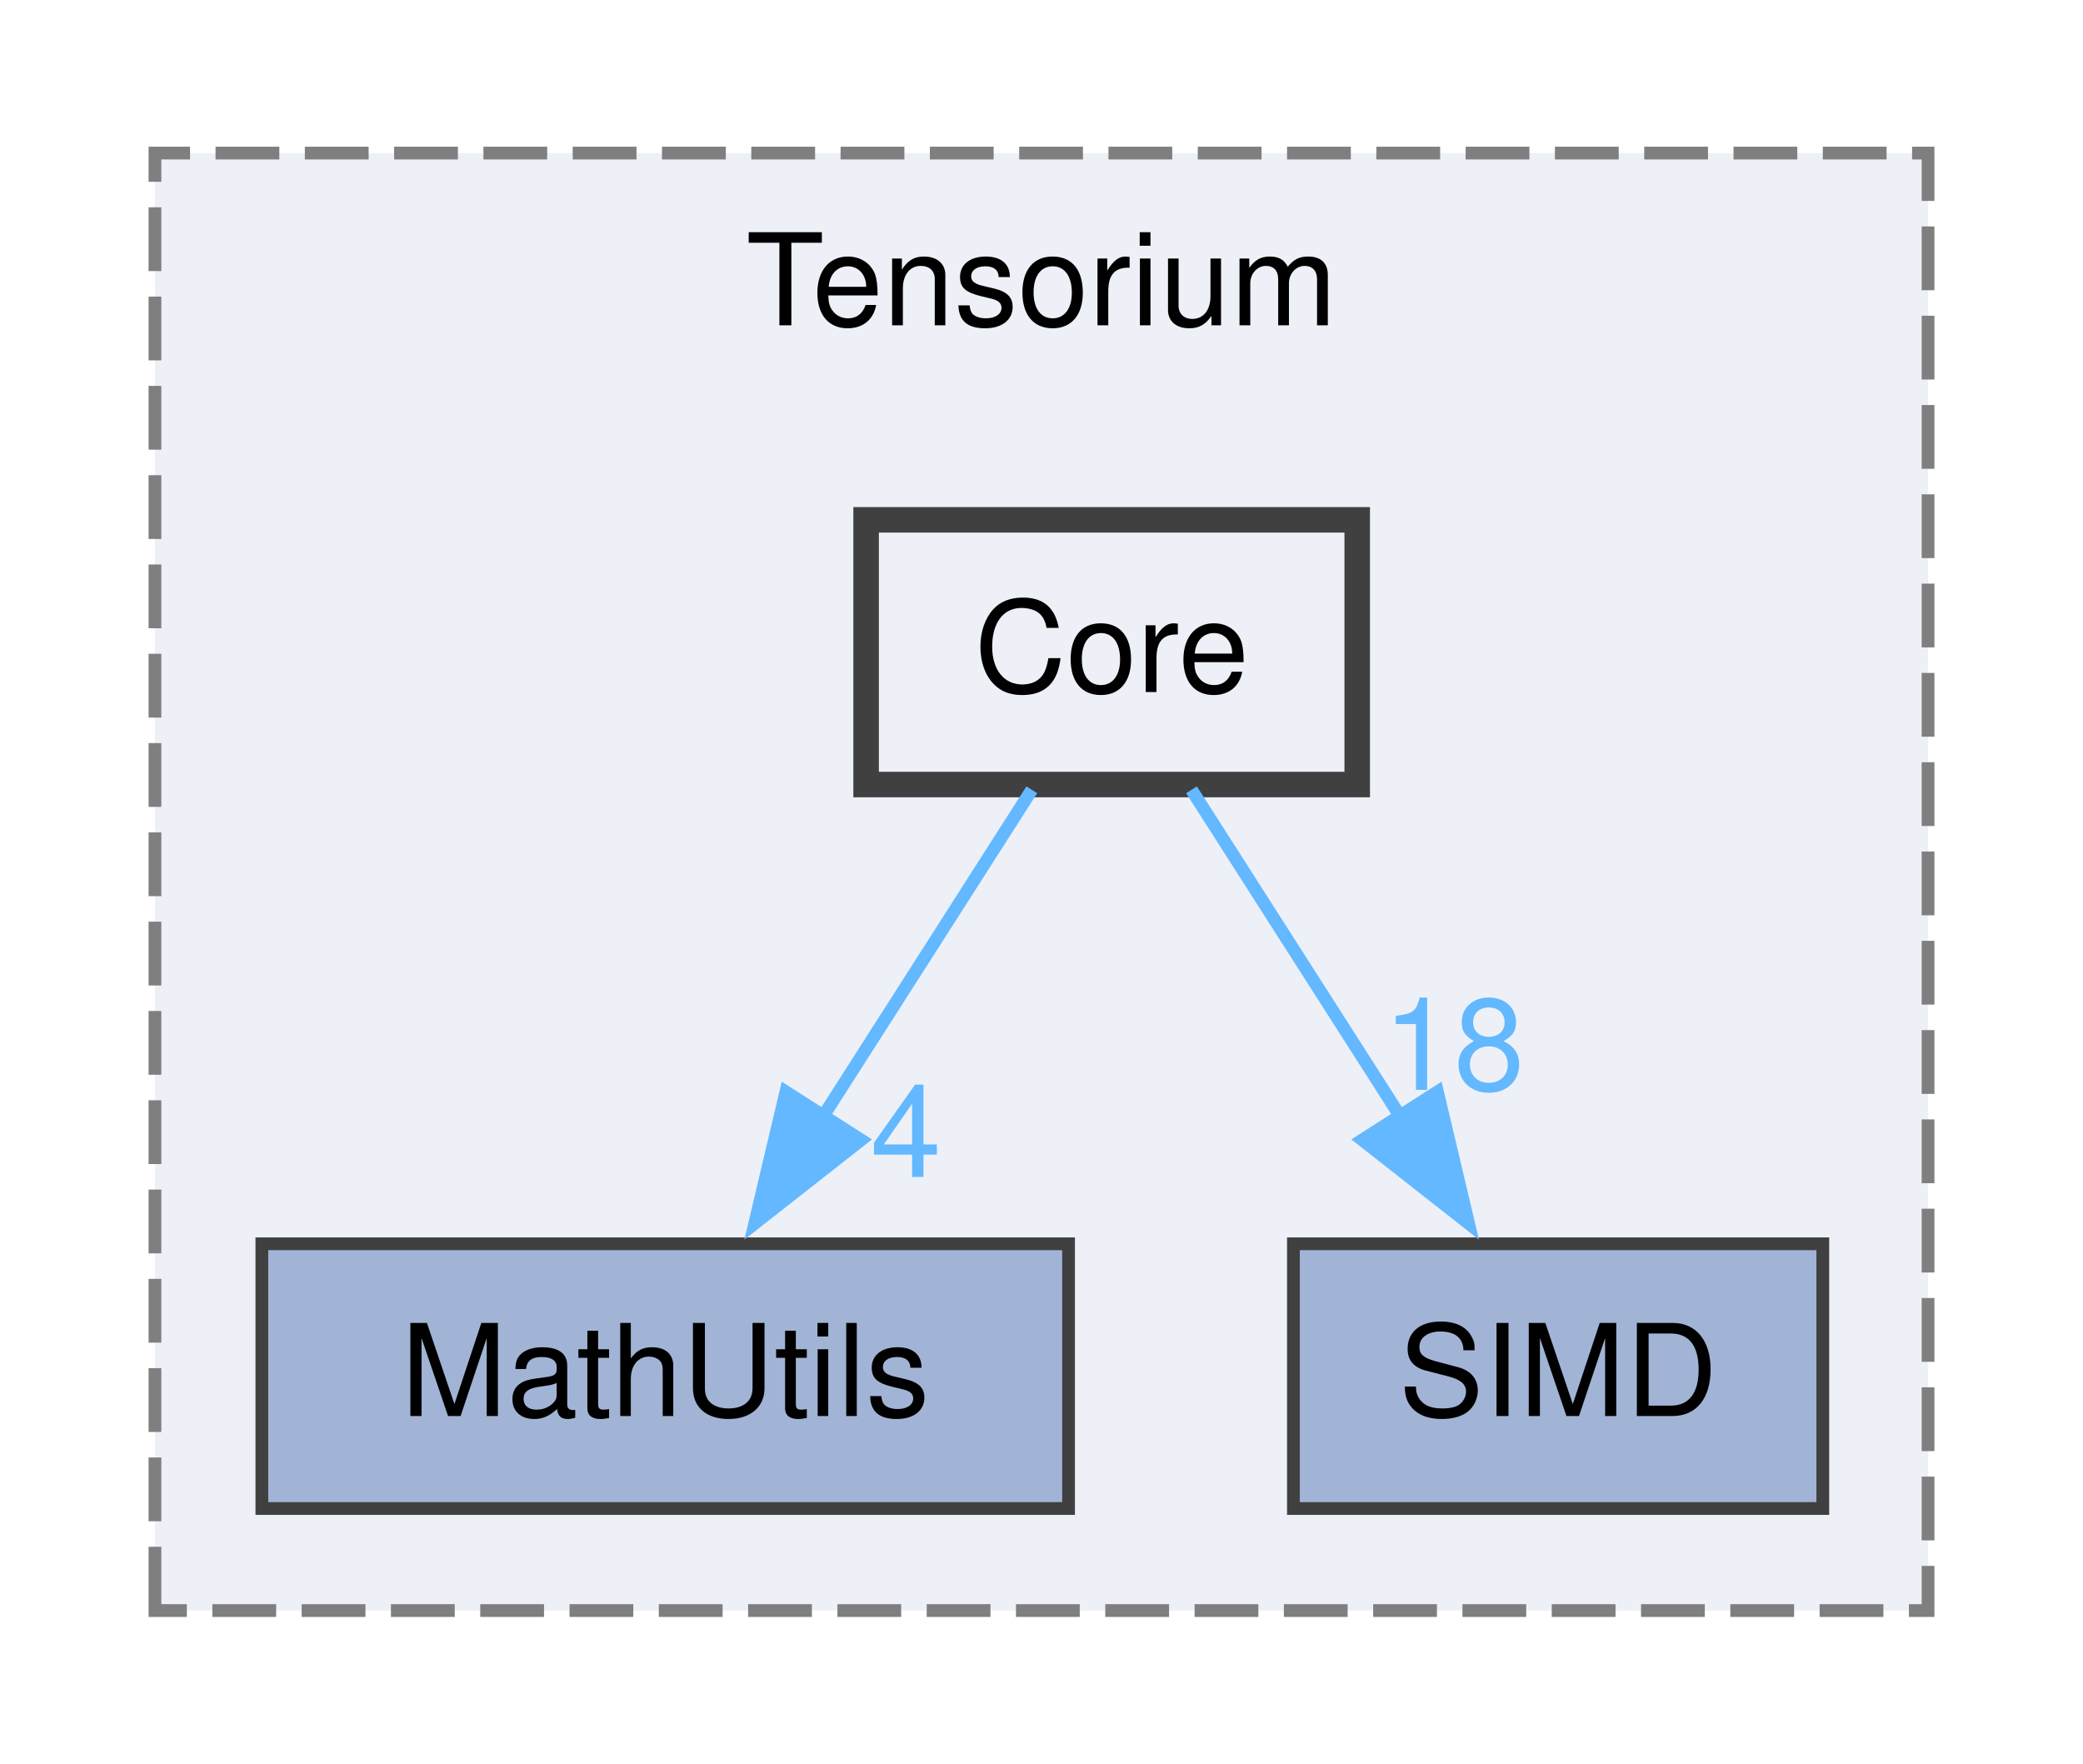
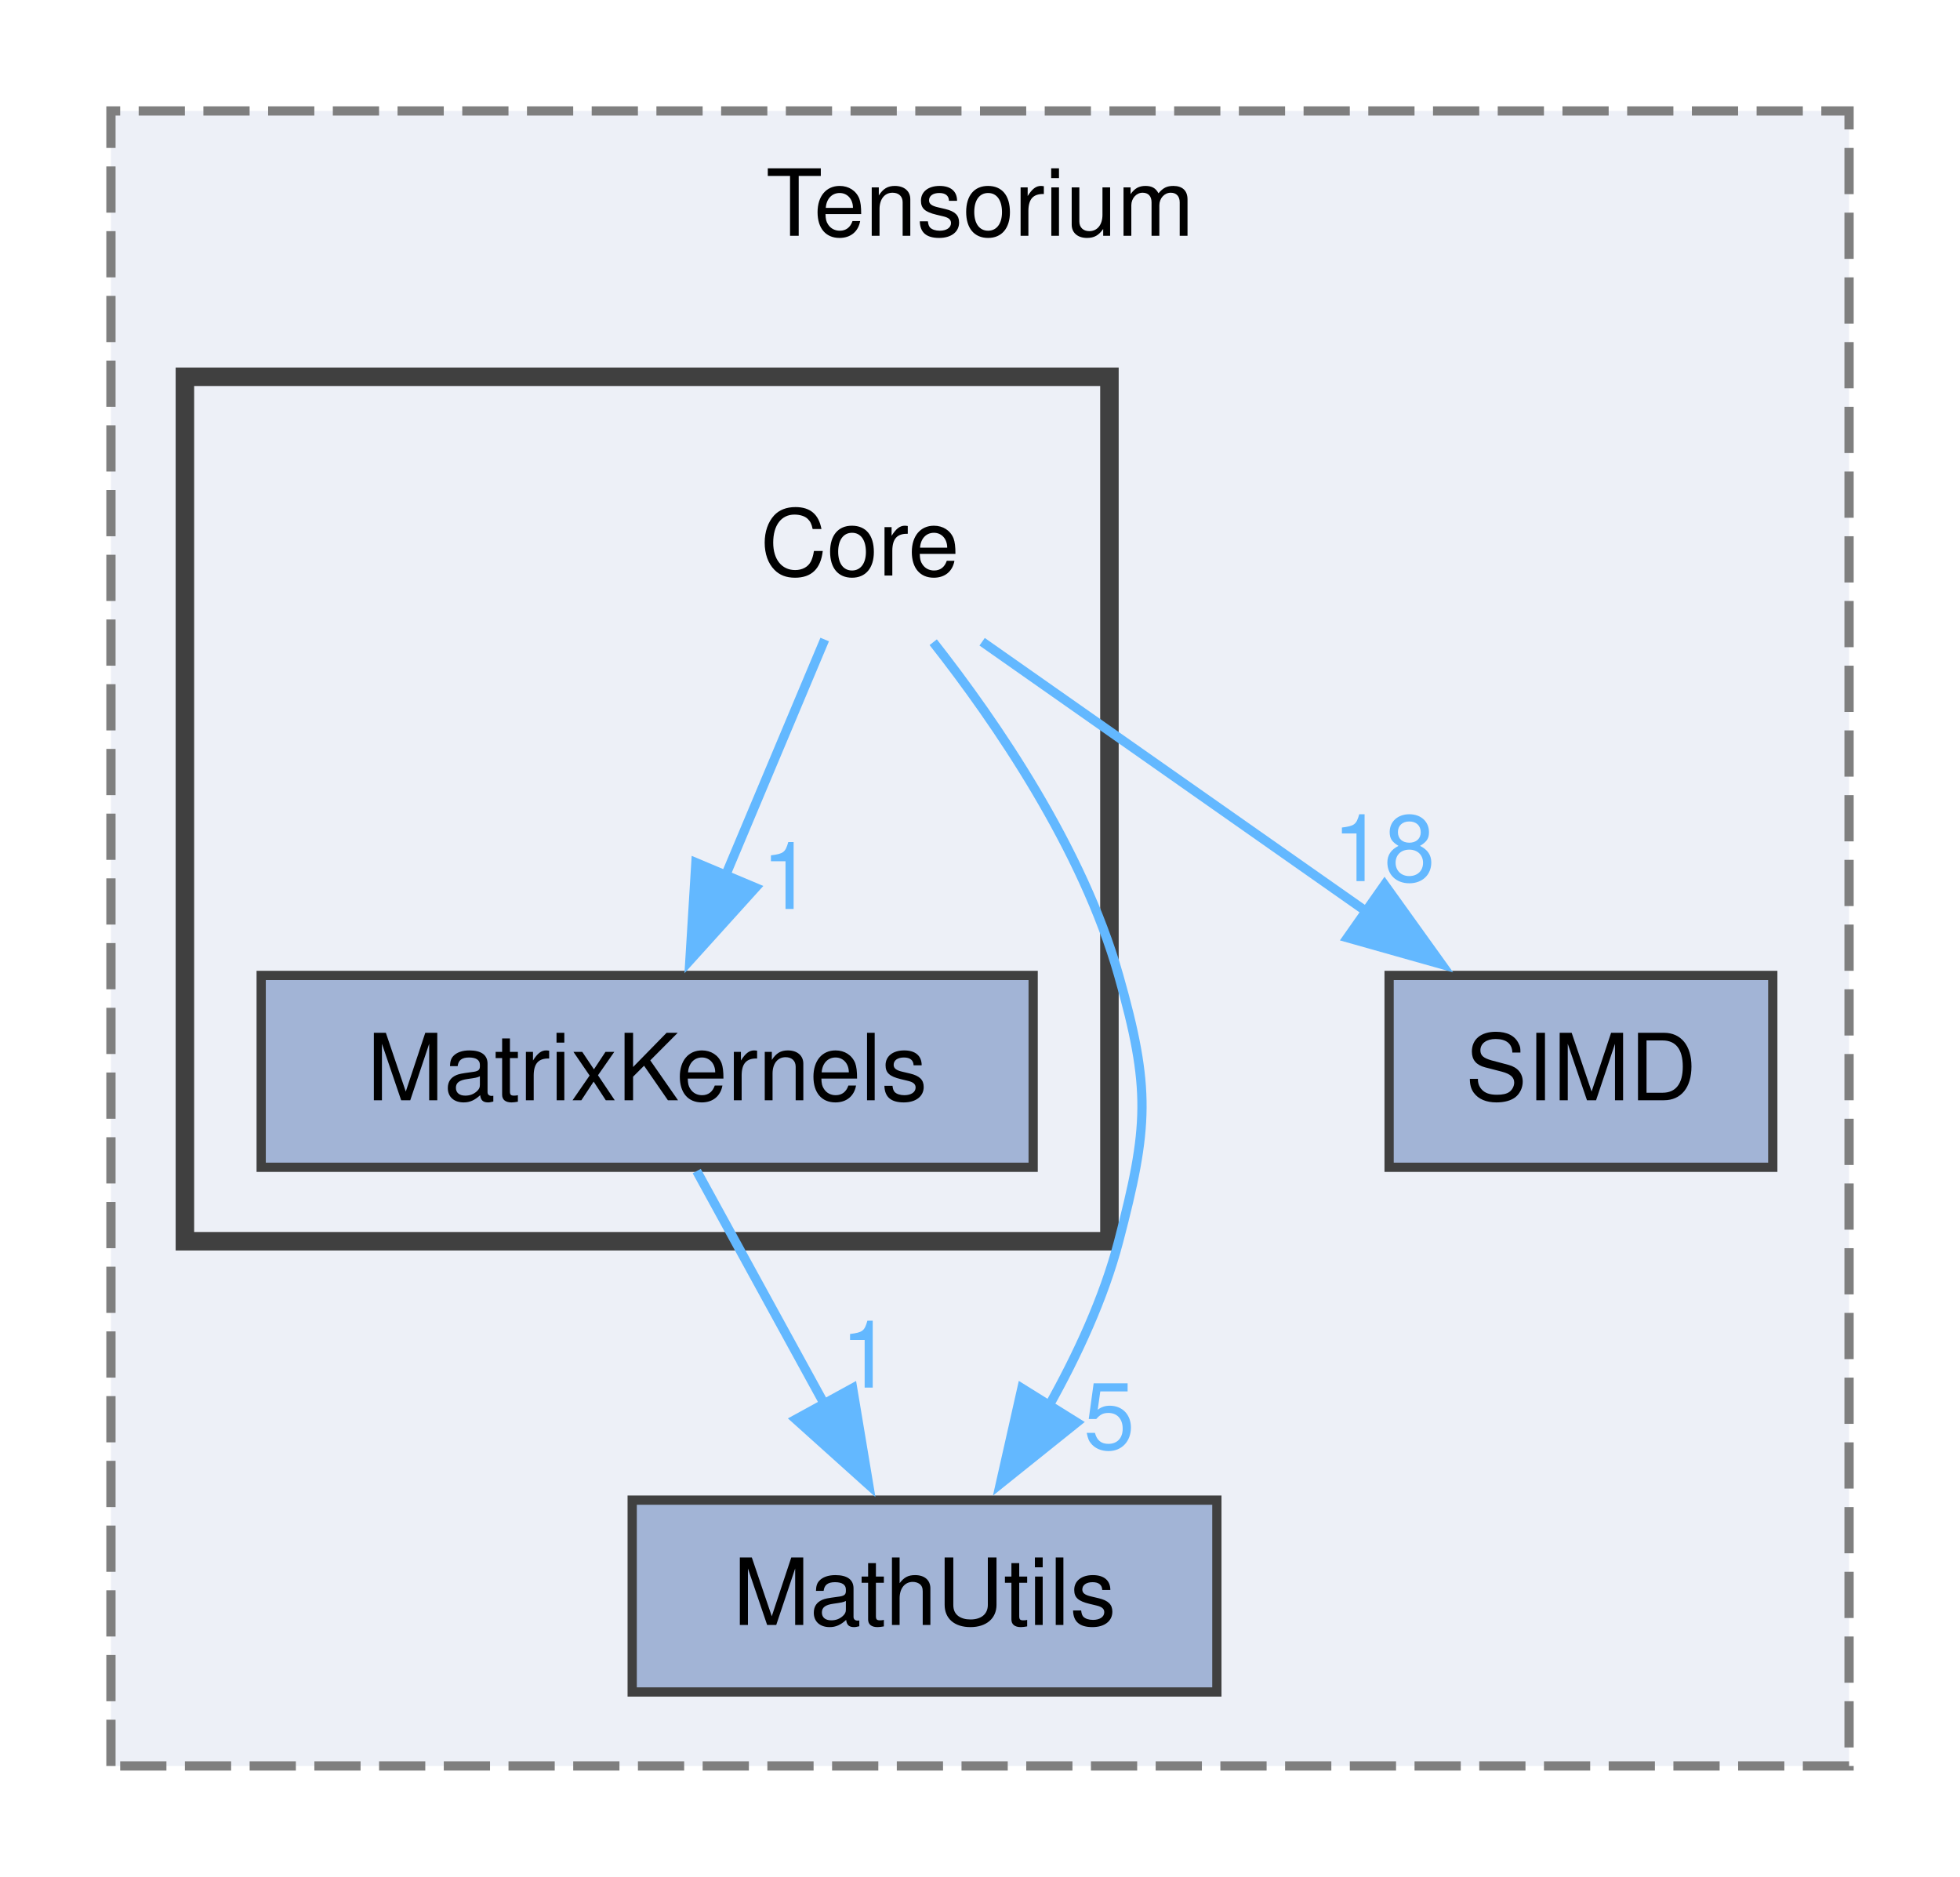
- <svg xmlns="http://www.w3.org/2000/svg" xmlns:xlink="http://www.w3.org/1999/xlink" width="163pt" height="138pt" viewBox="0.00 0.00 163.00 138.25">
-   <g id="graph0" class="graph" transform="scale(1 1) rotate(0) translate(4 134.25)">
+ <svg xmlns="http://www.w3.org/2000/svg" xmlns:xlink="http://www.w3.org/1999/xlink" width="212pt" height="203pt" viewBox="0.00 0.00 212.00 203.00">
+   <g id="graph0" class="graph" transform="scale(1 1) rotate(0) translate(4 199)">
    <g id="clust1" class="cluster">
      <g id="a_clust1">
        <a xlink:href="dir_8492ced1818cb0379b038a36ff1c8b7f.html" target="_top" xlink:title="Tensorium">
-           <polygon fill="#edf0f7" stroke="#7f7f7f" stroke-dasharray="5,2" points="8,-8 8,-122.25 147,-122.25 147,-8 8,-8" />
-           <text text-anchor="middle" x="77.5" y="-108.75" font-family="Helvetica,sans-Serif" font-size="10.00">Tensorium</text>
+           <polygon fill="#edf0f7" stroke="#7f7f7f" stroke-dasharray="5,2" points="8,-8 8,-187 196,-187 196,-8 8,-8" />
+           <text text-anchor="middle" x="102" y="-173.5" font-family="Helvetica,sans-Serif" font-size="10.00">Tensorium</text>
+         </a>
+       </g>
+     </g>
+     <g id="clust2" class="cluster">
+       <g id="a_clust2">
+         <a xlink:href="dir_6ec45ecc21b5f4caf93e55bbe92e9dfe.html" target="_top">
+           <polygon fill="#edf0f7" stroke="#404040" stroke-width="2" points="16,-64.75 16,-158.25 116,-158.25 116,-64.75 16,-64.75" />
        </a>
      </g>
    </g>
    <g id="node1" class="node">
      <g id="a_node1">
        <a xlink:href="dir_658831ecdf85715e8970c4ad65217aae.html" target="_top" xlink:title="MathUtils">
-           <polygon fill="#a2b4d6" stroke="#404040" points="79.62,-36.75 16.38,-36.75 16.38,-16 79.62,-16 79.62,-36.75" />
-           <text text-anchor="middle" x="48" y="-23.25" font-family="Helvetica,sans-Serif" font-size="10.00">MathUtils</text>
+           <polygon fill="#a2b4d6" stroke="#404040" points="127.62,-36.75 64.38,-36.75 64.38,-16 127.62,-16 127.62,-36.75" />
+           <text text-anchor="middle" x="96" y="-23.25" font-family="Helvetica,sans-Serif" font-size="10.00">MathUtils</text>
        </a>
      </g>
    </g>
    <g id="node2" class="node">
      <g id="a_node2">
        <a xlink:href="dir_810e00c19f248e5e601d3226dc56a288.html" target="_top" xlink:title="SIMD">
-           <polygon fill="#a2b4d6" stroke="#404040" points="138.75,-36.75 97.25,-36.75 97.25,-16 138.75,-16 138.75,-36.75" />
-           <text text-anchor="middle" x="118" y="-23.25" font-family="Helvetica,sans-Serif" font-size="10.00">SIMD</text>
+           <polygon fill="#a2b4d6" stroke="#404040" points="187.75,-93.5 146.25,-93.5 146.25,-72.75 187.75,-72.75 187.75,-93.5" />
+           <text text-anchor="middle" x="167" y="-80" font-family="Helvetica,sans-Serif" font-size="10.00">SIMD</text>
        </a>
      </g>
    </g>
    <g id="node3" class="node">
-       <g id="a_node3">
-         <a xlink:href="dir_6ec45ecc21b5f4caf93e55bbe92e9dfe.html" target="_top" xlink:title="Core">
-           <polygon fill="#edf0f7" stroke="#404040" stroke-width="2" points="102.25,-93.5 63.75,-93.5 63.75,-72.75 102.25,-72.75 102.25,-93.5" />
-           <text text-anchor="middle" x="83" y="-80" font-family="Helvetica,sans-Serif" font-size="10.00">Core</text>
+       <text text-anchor="middle" x="89" y="-136.75" font-family="Helvetica,sans-Serif" font-size="10.00">Core</text>
+     </g>
+     <g id="edge2" class="edge">
+       <g id="a_edge2">
+         <a xlink:href="dir_000001_000006.html" target="_top">
+           <path fill="none" stroke="#63b8ff" d="M96.94,-129.54C103.77,-120.85 113.11,-107.21 117,-93.5 120.49,-81.21 120.23,-77.11 117,-64.75 115.39,-58.61 112.52,-52.41 109.41,-46.87" />
+           <polygon fill="#63b8ff" stroke="#63b8ff" points="112.47,-45.15 104.2,-38.52 106.53,-48.85 112.47,-45.15" />
+         </a>
+       </g>
+       <g id="a_edge2-headlabel">
+         <a xlink:href="dir_000001_000006.html" target="_top" xlink:title="5">
+           <text text-anchor="middle" x="115.98" y="-42.29" font-family="Helvetica,sans-Serif" font-size="10.00" fill="#63b8ff">5</text>
+         </a>
+       </g>
+     </g>
+     <g id="edge3" class="edge">
+       <g id="a_edge3">
+         <a xlink:href="dir_000001_000010.html" target="_top">
+           <path fill="none" stroke="#63b8ff" d="M102.23,-129.59C113.63,-121.58 130.35,-109.85 143.95,-100.3" />
+           <polygon fill="#63b8ff" stroke="#63b8ff" points="145.76,-103.31 151.94,-94.7 141.74,-97.58 145.76,-103.31" />
+         </a>
+       </g>
+       <g id="a_edge3-headlabel">
+         <a xlink:href="dir_000001_000010.html" target="_top" xlink:title="18">
+           <text text-anchor="middle" x="145.69" y="-103.7" font-family="Helvetica,sans-Serif" font-size="10.00" fill="#63b8ff">18</text>
+         </a>
+       </g>
+     </g>
+     <g id="node4" class="node">
+       <g id="a_node4">
+         <a xlink:href="dir_480cc53665fcda6e5e6ed3d41b6214eb.html" target="_top" xlink:title="MatrixKernels">
+           <polygon fill="#a2b4d6" stroke="#404040" points="107.75,-93.5 24.25,-93.5 24.25,-72.75 107.75,-72.75 107.75,-93.5" />
+           <text text-anchor="middle" x="66" y="-80" font-family="Helvetica,sans-Serif" font-size="10.00">MatrixKernels</text>
        </a>
      </g>
    </g>
    <g id="edge1" class="edge">
      <g id="a_edge1">
-         <a xlink:href="dir_000005_000010.html" target="_top">
-           <path fill="none" stroke="#63b8ff" d="M76.74,-72.34C72.16,-65.17 65.8,-55.23 60.23,-46.51" />
-           <polygon fill="#63b8ff" stroke="#63b8ff" points="63.35,-44.89 55.02,-38.35 57.46,-48.66 63.35,-44.89" />
+         <a xlink:href="dir_000001_000007.html" target="_top">
+           <path fill="none" stroke="#63b8ff" d="M85.2,-129.83C82.29,-122.91 78.16,-113.08 74.48,-104.32" />
+           <polygon fill="#63b8ff" stroke="#63b8ff" points="77.72,-102.99 70.62,-95.13 71.27,-105.7 77.72,-102.99" />
        </a>
      </g>
      <g id="a_edge1-headlabel">
-         <a xlink:href="dir_000005_000010.html" target="_top" xlink:title="4">
-           <text text-anchor="middle" x="66.87" y="-41.99" font-family="Helvetica,sans-Serif" font-size="10.00" fill="#63b8ff">4</text>
+         <a xlink:href="dir_000001_000007.html" target="_top" xlink:title="1">
+           <text text-anchor="middle" x="81.15" y="-100.69" font-family="Helvetica,sans-Serif" font-size="10.00" fill="#63b8ff">1</text>
        </a>
      </g>
    </g>
-     <g id="edge2" class="edge">
-       <g id="a_edge2">
-         <a xlink:href="dir_000005_000013.html" target="_top">
-           <path fill="none" stroke="#63b8ff" d="M89.26,-72.34C93.84,-65.17 100.2,-55.23 105.77,-46.51" />
-           <polygon fill="#63b8ff" stroke="#63b8ff" points="108.54,-48.66 110.98,-38.35 102.65,-44.89 108.54,-48.66" />
+     <g id="edge4" class="edge">
+       <g id="a_edge4">
+         <a xlink:href="dir_000007_000006.html" target="_top">
+           <path fill="none" stroke="#63b8ff" d="M71.36,-72.34C75.2,-65.33 80.5,-55.66 85.2,-47.08" />
+           <polygon fill="#63b8ff" stroke="#63b8ff" points="88.22,-48.86 89.96,-38.41 82.08,-45.49 88.22,-48.86" />
        </a>
      </g>
-       <g id="a_edge2-headlabel">
-         <a xlink:href="dir_000005_000013.html" target="_top" xlink:title="18">
-           <text text-anchor="middle" x="109.82" y="-48.82" font-family="Helvetica,sans-Serif" font-size="10.00" fill="#63b8ff">18</text>
+       <g id="a_edge4-headlabel">
+         <a xlink:href="dir_000007_000006.html" target="_top" xlink:title="1">
+           <text text-anchor="middle" x="89.71" y="-48.92" font-family="Helvetica,sans-Serif" font-size="10.00" fill="#63b8ff">1</text>
        </a>
      </g>
    </g>
  </g>
</svg>
